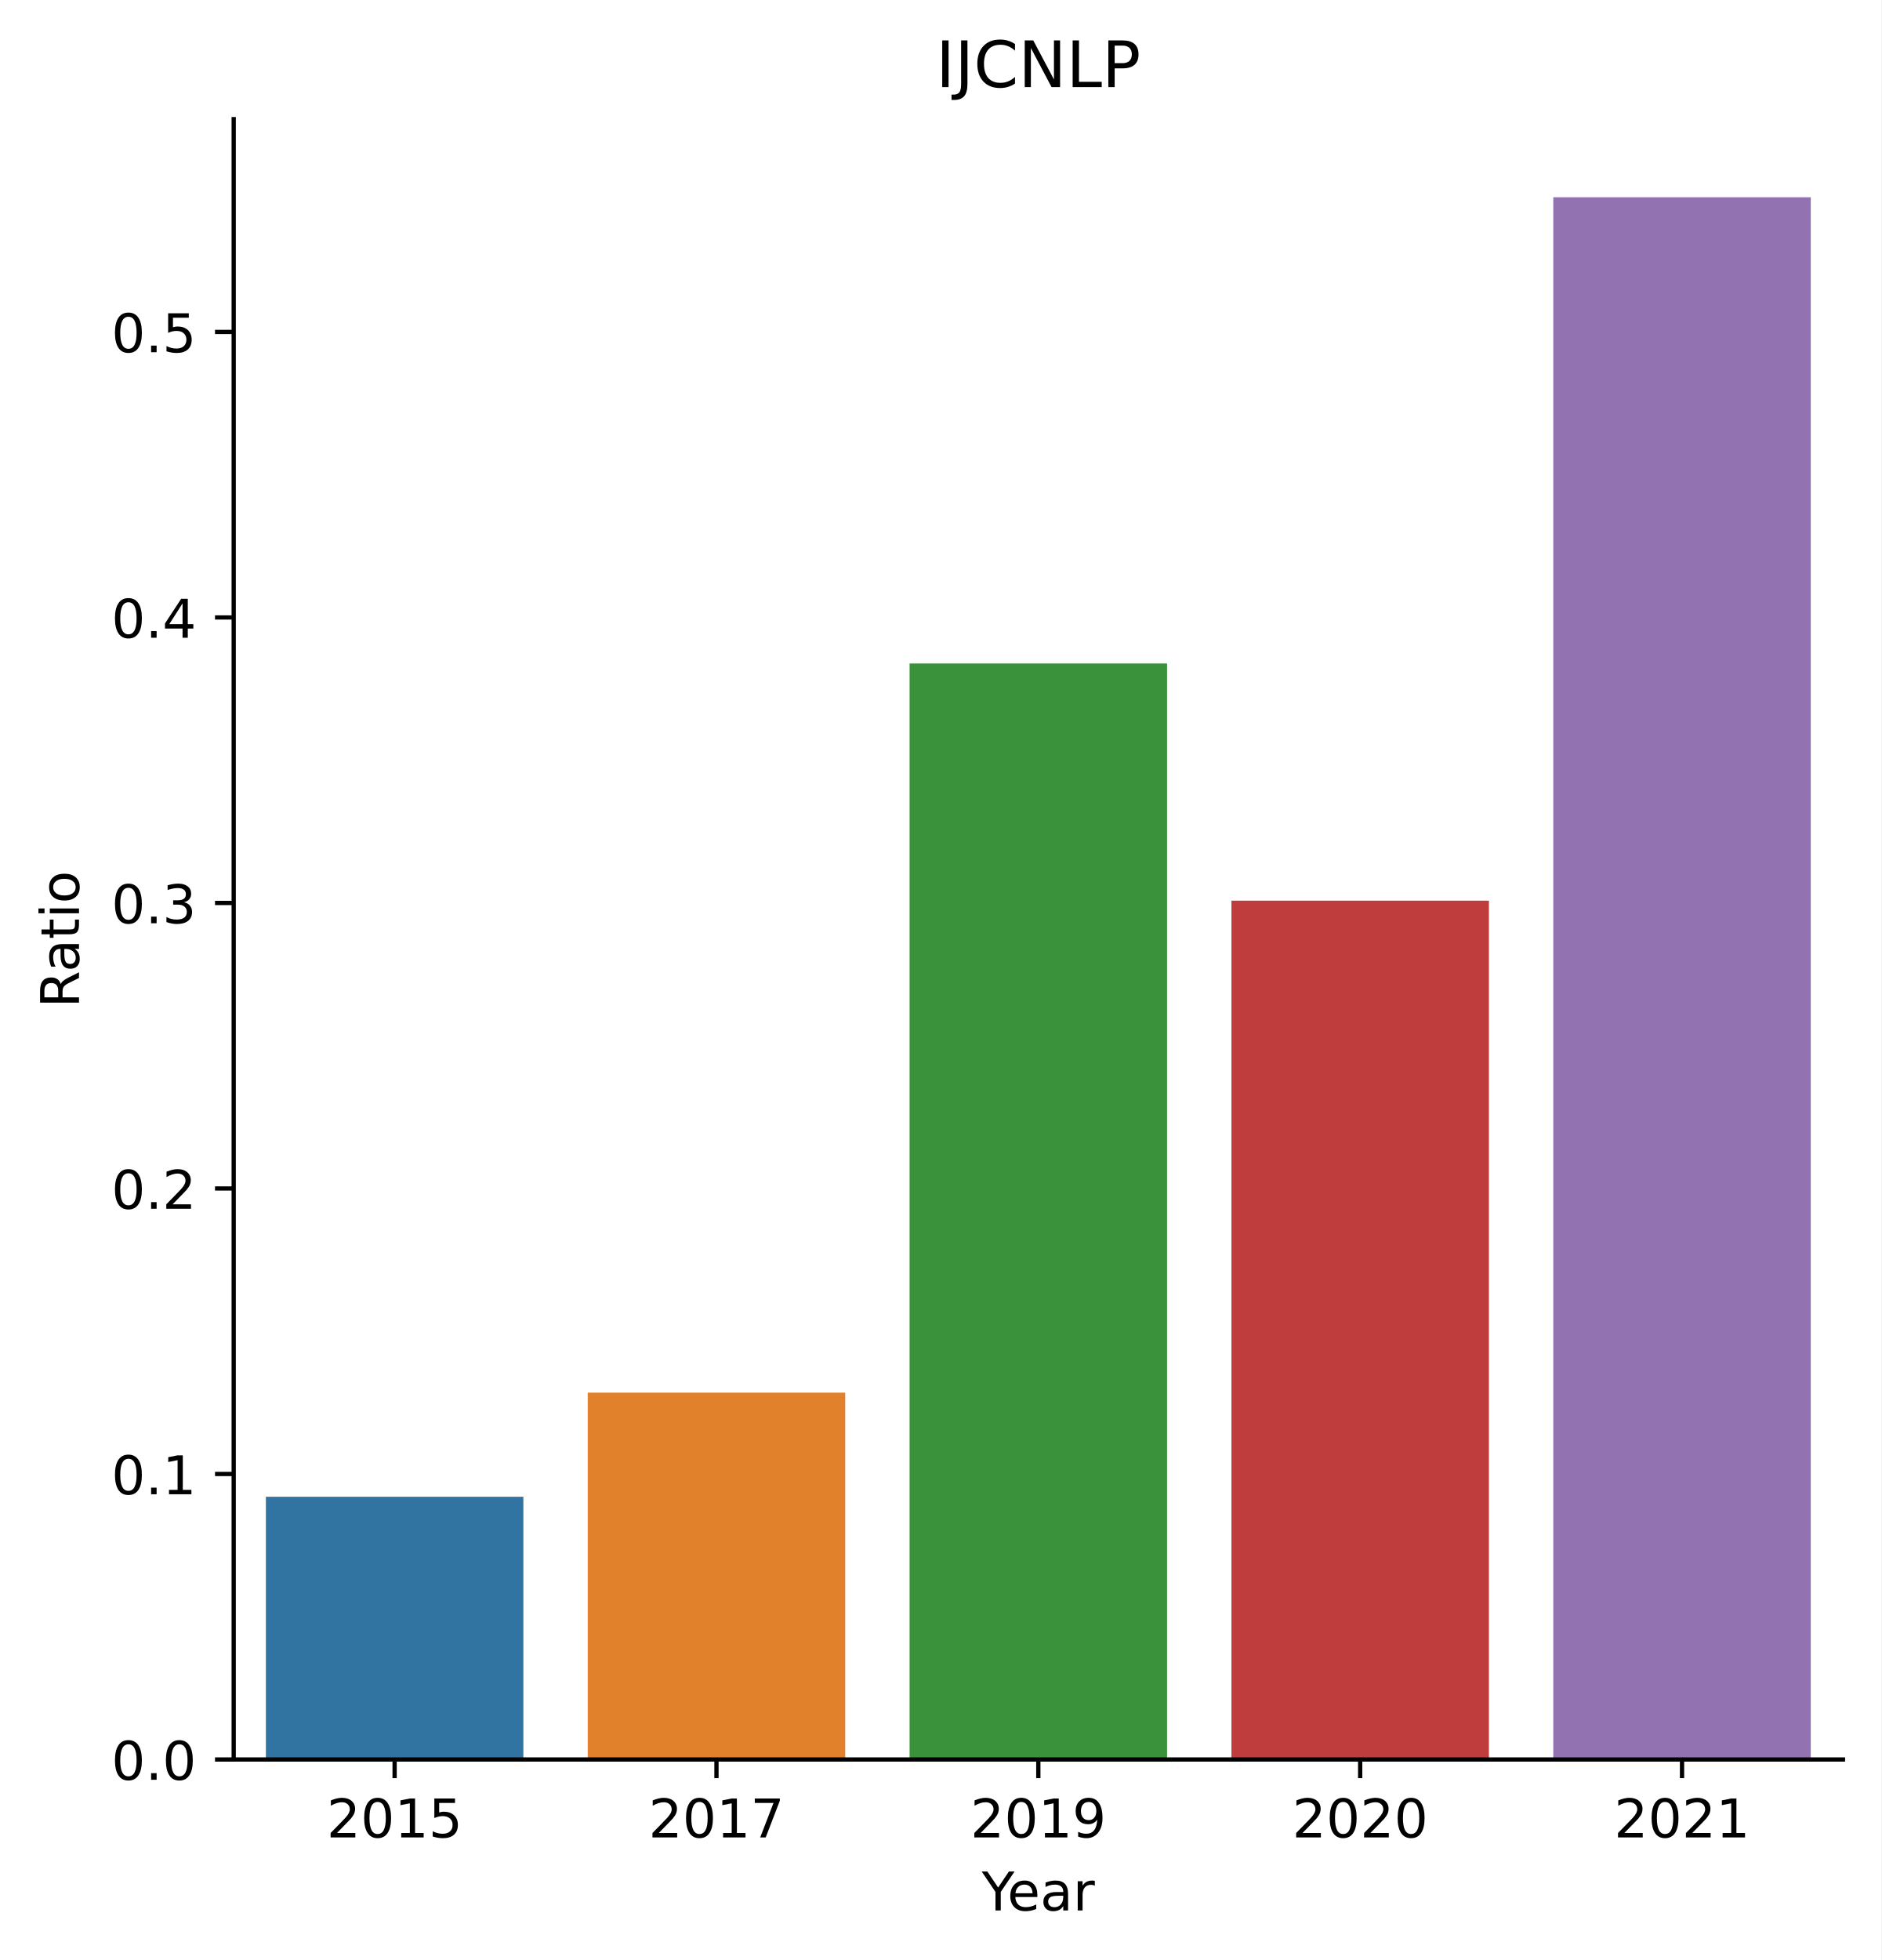
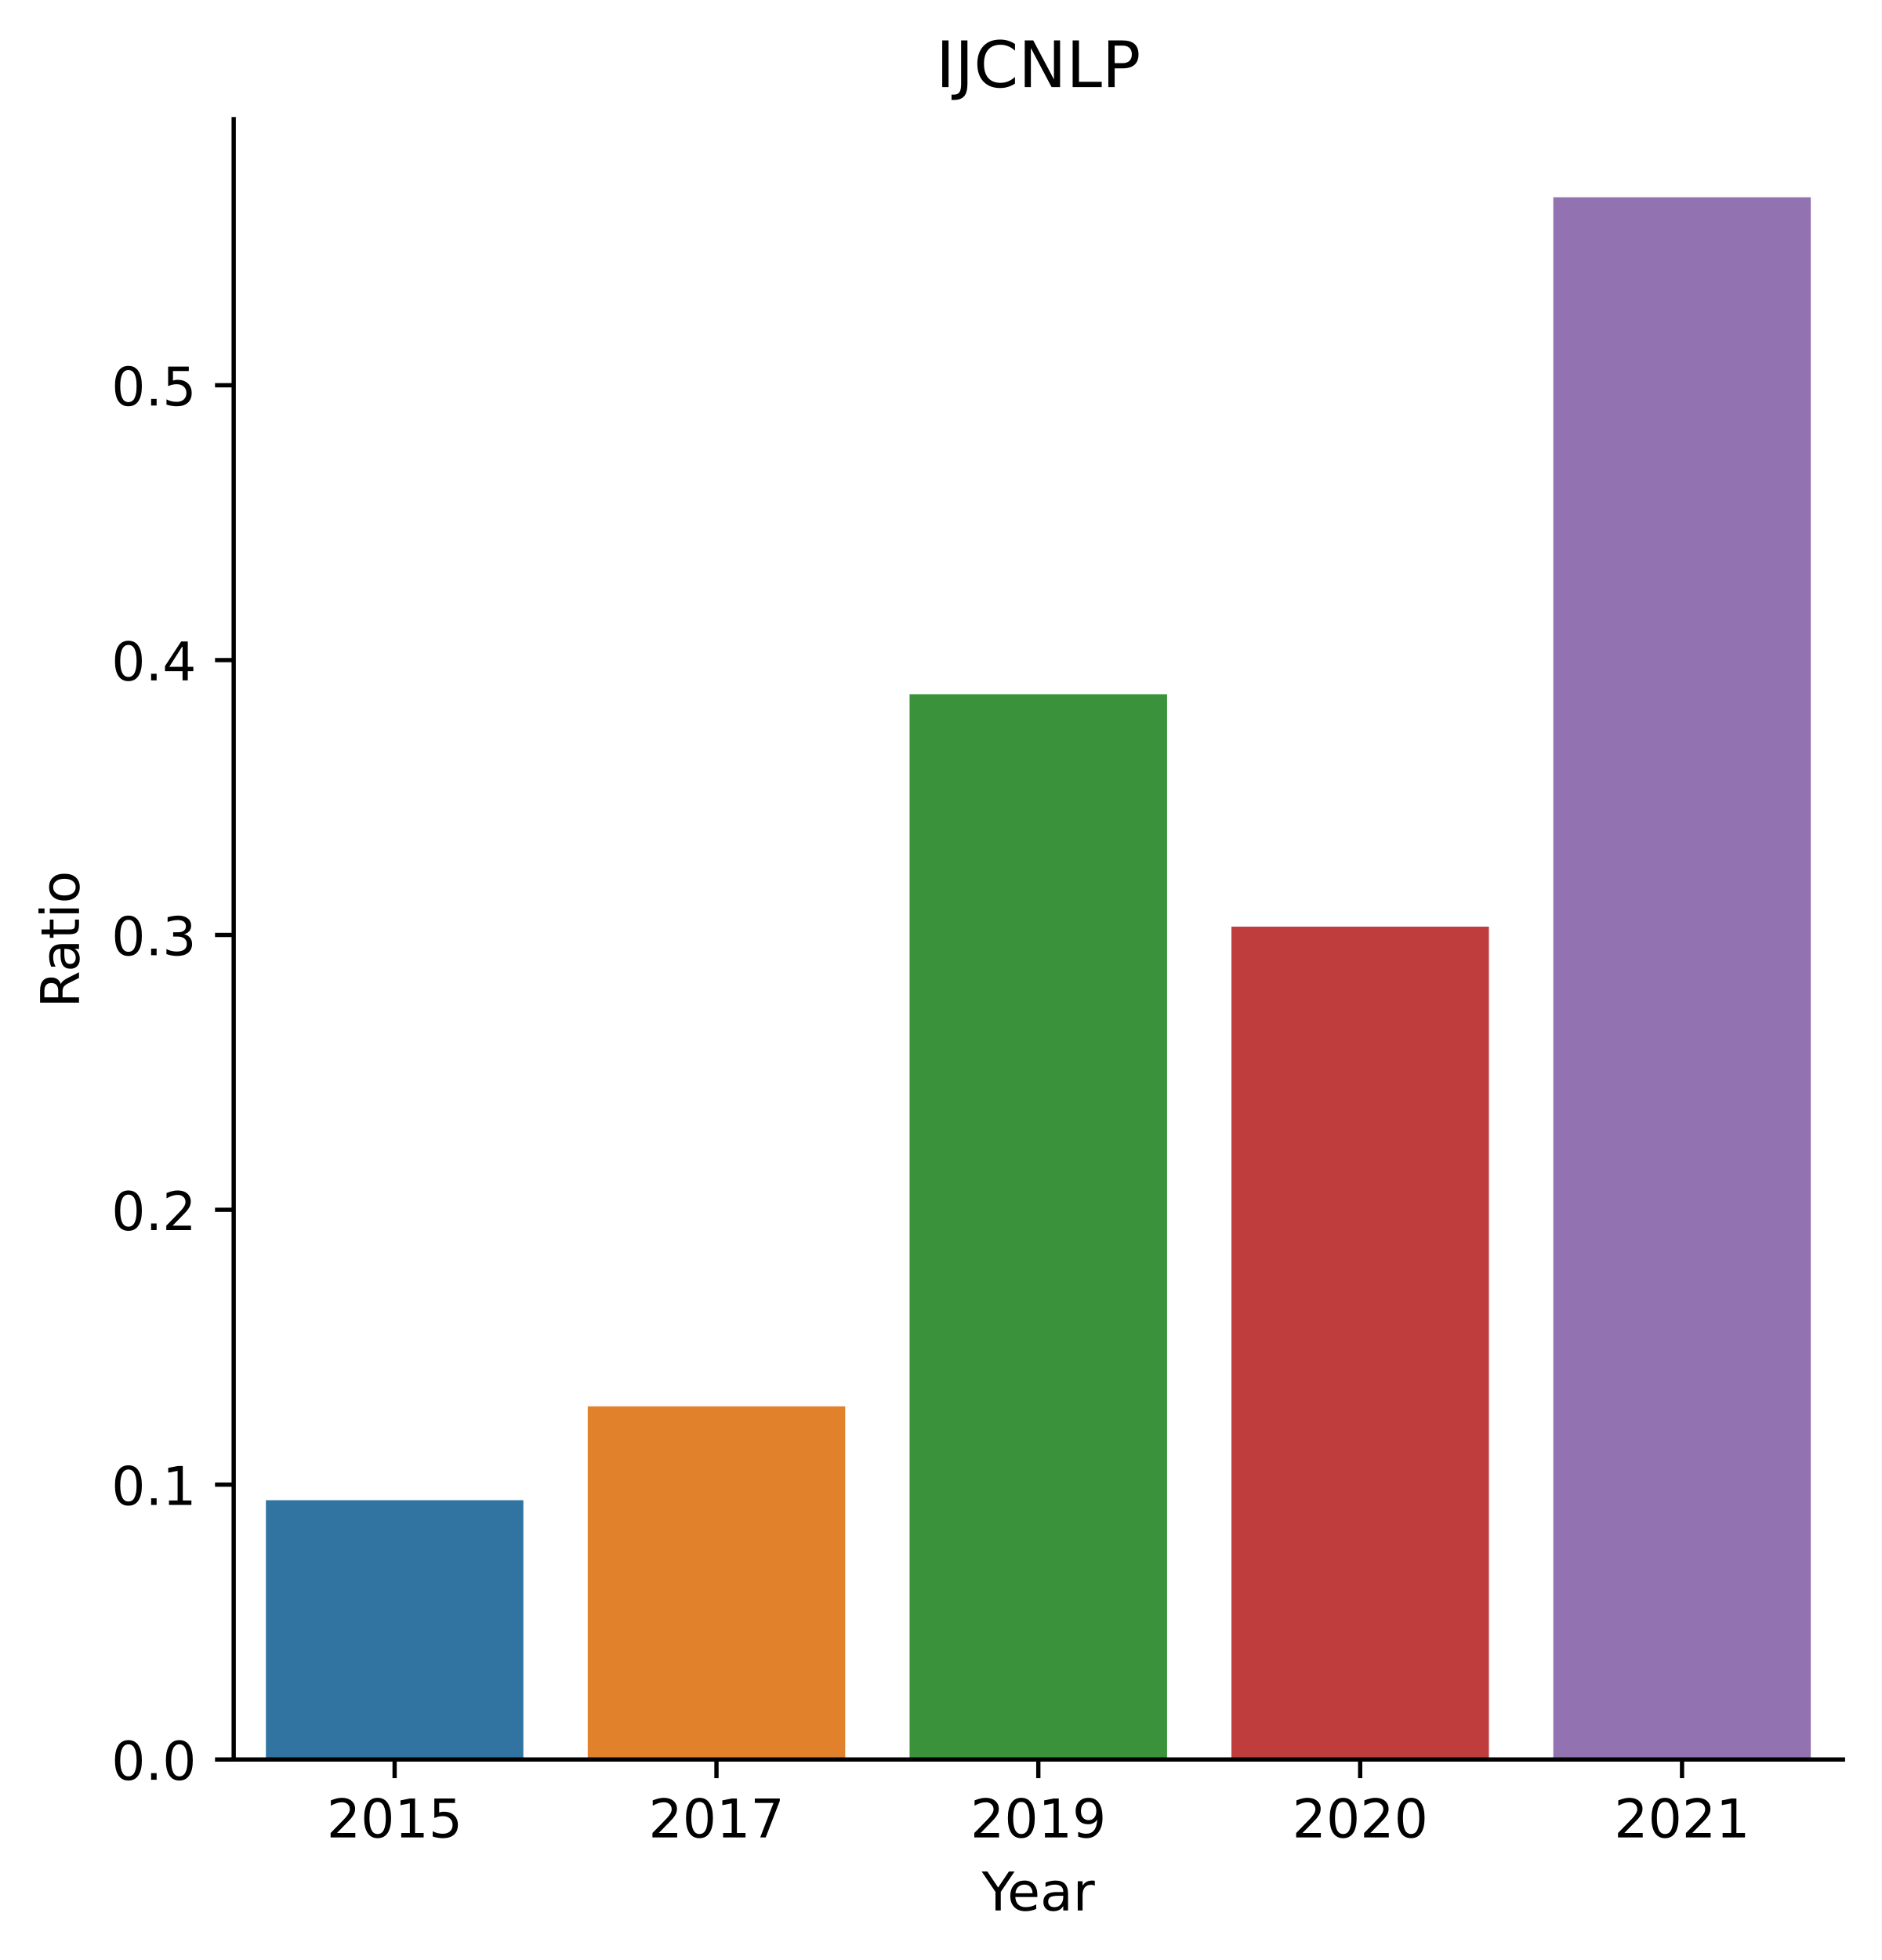
<svg xmlns="http://www.w3.org/2000/svg" xmlns:xlink="http://www.w3.org/1999/xlink" width="352.461pt" height="367.114pt" viewBox="0 0 352.461 367.114" version="1.1">
  <defs>
    <style type="text/css">*{stroke-linejoin: round; stroke-linecap: butt}</style>
  </defs>
  <g id="figure_1">
    <g id="patch_1">
      <path d="M 0 367.114  L 352.461 367.114  L 352.461 0  L 0 0  z " style="fill: #ffffff" />
    </g>
    <g id="axes_1">
      <g id="patch_2">
        <path d="M 43.781 329.558  L 345.261 329.558  L 345.261 22.318  L 43.781 22.318  z " style="fill: #ffffff" />
      </g>
      <g id="patch_3">
-         <path d="M 49.811 329.558  L 98.048 329.558  L 98.048 280.346  L 49.811 280.346  z " clip-path="url(#p3556f42086)" style="fill: #3274a1" />
+         <path d="M 49.811 329.558  L 98.048 329.558  L 98.048 280.992  L 49.811 280.992  z " clip-path="url(#pbeb336c4b6)" style="fill: #3274a1" />
      </g>
      <g id="patch_4">
-         <path d="M 110.107 329.558  L 158.344 329.558  L 158.344 260.845  L 110.107 260.845  z " clip-path="url(#p3556f42086)" style="fill: #e1812c" />
+         <path d="M 110.107 329.558  L 158.344 329.558  L 158.344 263.41  L 110.107 263.41  z " clip-path="url(#pbeb336c4b6)" style="fill: #e1812c" />
      </g>
      <g id="patch_5">
-         <path d="M 170.403 329.558  L 218.64 329.558  L 218.64 124.271  L 170.403 124.271  z " clip-path="url(#p3556f42086)" style="fill: #3a923a" />
+         <path d="M 170.403 329.558  L 218.64 329.558  L 218.64 130.028  L 170.403 130.028  z " clip-path="url(#pbeb336c4b6)" style="fill: #3a923a" />
      </g>
      <g id="patch_6">
-         <path d="M 230.699 329.558  L 278.936 329.558  L 278.936 168.693  L 230.699 168.693  z " clip-path="url(#p3556f42086)" style="fill: #c03d3e" />
+         <path d="M 230.699 329.558  L 278.936 329.558  L 278.936 173.558  L 230.699 173.558  z " clip-path="url(#pbeb336c4b6)" style="fill: #c03d3e" />
      </g>
      <g id="patch_7">
-         <path d="M 290.995 329.558  L 339.232 329.558  L 339.232 36.949  L 290.995 36.949  z " clip-path="url(#p3556f42086)" style="fill: #9372b2" />
+         <path d="M 290.995 329.558  L 339.232 329.558  L 339.232 36.949  L 290.995 36.949  z " clip-path="url(#pbeb336c4b6)" style="fill: #9372b2" />
      </g>
      <g id="matplotlib.axis_1">
        <g id="xtick_1">
          <g id="line2d_1">
            <defs>
-               <path id="mda6e41942f" d="M 0 0  L 0 3.5  " style="stroke: #000000; stroke-width: 0.8" />
-             </defs>
-             <g>
-               <use xlink:href="#mda6e41942f" x="73.929" y="329.558" style="stroke: #000000; stroke-width: 0.8" />
+               <path id="m7ef10000cb" d="M 0 0  L 0 3.5  " style="stroke: #000000; stroke-width: 0.8" />
+             </defs>
+             <g>
+               <use xlink:href="#m7ef10000cb" x="73.929" y="329.558" style="stroke: #000000; stroke-width: 0.8" />
            </g>
          </g>
          <g id="text_1">
            <g transform="translate(61.20425 344.1566)scale(0.1 -0.1)">
              <defs>
                <path id="DejaVuSans-32" d="M 1228 531  L 3431 531  L 3431 0  L 469 0  L 469 531  Q 828 903 1448 1529  Q 2069 2156 2228 2338  Q 2531 2678 2651 2914  Q 2772 3150 2772 3378  Q 2772 3750 2511 3984  Q 2250 4219 1831 4219  Q 1534 4219 1204 4116  Q 875 4013 500 3803  L 500 4441  Q 881 4594 1212 4672  Q 1544 4750 1819 4750  Q 2544 4750 2975 4387  Q 3406 4025 3406 3419  Q 3406 3131 3298 2873  Q 3191 2616 2906 2266  Q 2828 2175 2409 1742  Q 1991 1309 1228 531  z " transform="scale(0.015625)" />
                <path id="DejaVuSans-30" d="M 2034 4250  Q 1547 4250 1301 3770  Q 1056 3291 1056 2328  Q 1056 1369 1301 889  Q 1547 409 2034 409  Q 2525 409 2770 889  Q 3016 1369 3016 2328  Q 3016 3291 2770 3770  Q 2525 4250 2034 4250  z M 2034 4750  Q 2819 4750 3233 4129  Q 3647 3509 3647 2328  Q 3647 1150 3233 529  Q 2819 -91 2034 -91  Q 1250 -91 836 529  Q 422 1150 422 2328  Q 422 3509 836 4129  Q 1250 4750 2034 4750  z " transform="scale(0.015625)" />
                <path id="DejaVuSans-31" d="M 794 531  L 1825 531  L 1825 4091  L 703 3866  L 703 4441  L 1819 4666  L 2450 4666  L 2450 531  L 3481 531  L 3481 0  L 794 0  L 794 531  z " transform="scale(0.015625)" />
                <path id="DejaVuSans-35" d="M 691 4666  L 3169 4666  L 3169 4134  L 1269 4134  L 1269 2991  Q 1406 3038 1543 3061  Q 1681 3084 1819 3084  Q 2600 3084 3056 2656  Q 3513 2228 3513 1497  Q 3513 744 3044 326  Q 2575 -91 1722 -91  Q 1428 -91 1123 -41  Q 819 9 494 109  L 494 744  Q 775 591 1075 516  Q 1375 441 1709 441  Q 2250 441 2565 725  Q 2881 1009 2881 1497  Q 2881 1984 2565 2268  Q 2250 2553 1709 2553  Q 1456 2553 1204 2497  Q 953 2441 691 2322  L 691 4666  z " transform="scale(0.015625)" />
              </defs>
              <use xlink:href="#DejaVuSans-32" />
              <use xlink:href="#DejaVuSans-30" x="63.623" />
              <use xlink:href="#DejaVuSans-31" x="127.246" />
              <use xlink:href="#DejaVuSans-35" x="190.869" />
            </g>
          </g>
        </g>
        <g id="xtick_2">
          <g id="line2d_2">
            <g>
-               <use xlink:href="#mda6e41942f" x="134.225" y="329.558" style="stroke: #000000; stroke-width: 0.8" />
+               <use xlink:href="#m7ef10000cb" x="134.225" y="329.558" style="stroke: #000000; stroke-width: 0.8" />
            </g>
          </g>
          <g id="text_2">
            <g transform="translate(121.5002 344.1566)scale(0.1 -0.1)">
              <defs>
                <path id="DejaVuSans-37" d="M 525 4666  L 3525 4666  L 3525 4397  L 1831 0  L 1172 0  L 2766 4134  L 525 4134  L 525 4666  z " transform="scale(0.015625)" />
              </defs>
              <use xlink:href="#DejaVuSans-32" />
              <use xlink:href="#DejaVuSans-30" x="63.623" />
              <use xlink:href="#DejaVuSans-31" x="127.246" />
              <use xlink:href="#DejaVuSans-37" x="190.869" />
            </g>
          </g>
        </g>
        <g id="xtick_3">
          <g id="line2d_3">
            <g>
-               <use xlink:href="#mda6e41942f" x="194.521" y="329.558" style="stroke: #000000; stroke-width: 0.8" />
+               <use xlink:href="#m7ef10000cb" x="194.521" y="329.558" style="stroke: #000000; stroke-width: 0.8" />
            </g>
          </g>
          <g id="text_3">
            <g transform="translate(181.7962 344.1566)scale(0.1 -0.1)">
              <defs>
                <path id="DejaVuSans-39" d="M 703 97  L 703 672  Q 941 559 1184 500  Q 1428 441 1663 441  Q 2288 441 2617 861  Q 2947 1281 2994 2138  Q 2813 1869 2534 1725  Q 2256 1581 1919 1581  Q 1219 1581 811 2004  Q 403 2428 403 3163  Q 403 3881 828 4315  Q 1253 4750 1959 4750  Q 2769 4750 3195 4129  Q 3622 3509 3622 2328  Q 3622 1225 3098 567  Q 2575 -91 1691 -91  Q 1453 -91 1209 -44  Q 966 3 703 97  z M 1959 2075  Q 2384 2075 2632 2365  Q 2881 2656 2881 3163  Q 2881 3666 2632 3958  Q 2384 4250 1959 4250  Q 1534 4250 1286 3958  Q 1038 3666 1038 3163  Q 1038 2656 1286 2365  Q 1534 2075 1959 2075  z " transform="scale(0.015625)" />
              </defs>
              <use xlink:href="#DejaVuSans-32" />
              <use xlink:href="#DejaVuSans-30" x="63.623" />
              <use xlink:href="#DejaVuSans-31" x="127.246" />
              <use xlink:href="#DejaVuSans-39" x="190.869" />
            </g>
          </g>
        </g>
        <g id="xtick_4">
          <g id="line2d_4">
            <g>
-               <use xlink:href="#mda6e41942f" x="254.817" y="329.558" style="stroke: #000000; stroke-width: 0.8" />
+               <use xlink:href="#m7ef10000cb" x="254.817" y="329.558" style="stroke: #000000; stroke-width: 0.8" />
            </g>
          </g>
          <g id="text_4">
            <g transform="translate(242.0923 344.1566)scale(0.1 -0.1)">
              <use xlink:href="#DejaVuSans-32" />
              <use xlink:href="#DejaVuSans-30" x="63.623" />
              <use xlink:href="#DejaVuSans-32" x="127.246" />
              <use xlink:href="#DejaVuSans-30" x="190.869" />
            </g>
          </g>
        </g>
        <g id="xtick_5">
          <g id="line2d_5">
            <g>
-               <use xlink:href="#mda6e41942f" x="315.113" y="329.558" style="stroke: #000000; stroke-width: 0.8" />
+               <use xlink:href="#m7ef10000cb" x="315.113" y="329.558" style="stroke: #000000; stroke-width: 0.8" />
            </g>
          </g>
          <g id="text_5">
            <g transform="translate(302.3883 344.1566)scale(0.1 -0.1)">
              <use xlink:href="#DejaVuSans-32" />
              <use xlink:href="#DejaVuSans-30" x="63.623" />
              <use xlink:href="#DejaVuSans-32" x="127.246" />
              <use xlink:href="#DejaVuSans-31" x="190.869" />
            </g>
          </g>
        </g>
        <g id="text_6">
          <g transform="translate(183.9338 357.8347)scale(0.1 -0.1)">
            <defs>
              <path id="DejaVuSans-59" d="M -13 4666  L 666 4666  L 1959 2747  L 3244 4666  L 3922 4666  L 2272 2222  L 2272 0  L 1638 0  L 1638 2222  L -13 4666  z " transform="scale(0.015625)" />
              <path id="DejaVuSans-65" d="M 3597 1894  L 3597 1613  L 953 1613  Q 991 1019 1311 708  Q 1631 397 2203 397  Q 2534 397 2845 478  Q 3156 559 3463 722  L 3463 178  Q 3153 47 2828 -22  Q 2503 -91 2169 -91  Q 1331 -91 842 396  Q 353 884 353 1716  Q 353 2575 817 3079  Q 1281 3584 2069 3584  Q 2775 3584 3186 3129  Q 3597 2675 3597 1894  z M 3022 2063  Q 3016 2534 2758 2815  Q 2500 3097 2075 3097  Q 1594 3097 1305 2825  Q 1016 2553 972 2059  L 3022 2063  z " transform="scale(0.015625)" />
              <path id="DejaVuSans-61" d="M 2194 1759  Q 1497 1759 1228 1600  Q 959 1441 959 1056  Q 959 750 1161 570  Q 1363 391 1709 391  Q 2188 391 2477 730  Q 2766 1069 2766 1631  L 2766 1759  L 2194 1759  z M 3341 1997  L 3341 0  L 2766 0  L 2766 531  Q 2569 213 2275 61  Q 1981 -91 1556 -91  Q 1019 -91 701 211  Q 384 513 384 1019  Q 384 1609 779 1909  Q 1175 2209 1959 2209  L 2766 2209  L 2766 2266  Q 2766 2663 2505 2880  Q 2244 3097 1772 3097  Q 1472 3097 1187 3025  Q 903 2953 641 2809  L 641 3341  Q 956 3463 1253 3523  Q 1550 3584 1831 3584  Q 2591 3584 2966 3190  Q 3341 2797 3341 1997  z " transform="scale(0.015625)" />
              <path id="DejaVuSans-72" d="M 2631 2963  Q 2534 3019 2420 3045  Q 2306 3072 2169 3072  Q 1681 3072 1420 2755  Q 1159 2438 1159 1844  L 1159 0  L 581 0  L 581 3500  L 1159 3500  L 1159 2956  Q 1341 3275 1631 3429  Q 1922 3584 2338 3584  Q 2397 3584 2469 3576  Q 2541 3569 2628 3553  L 2631 2963  z " transform="scale(0.015625)" />
            </defs>
            <use xlink:href="#DejaVuSans-59" />
            <use xlink:href="#DejaVuSans-65" x="47.834" />
            <use xlink:href="#DejaVuSans-61" x="109.357" />
            <use xlink:href="#DejaVuSans-72" x="170.637" />
          </g>
        </g>
      </g>
      <g id="matplotlib.axis_2">
        <g id="ytick_1">
          <g id="line2d_6">
            <defs>
-               <path id="mf4d6628291" d="M 0 0  L -3.5 0  " style="stroke: #000000; stroke-width: 0.8" />
-             </defs>
-             <g>
-               <use xlink:href="#mf4d6628291" x="43.781" y="329.558" style="stroke: #000000; stroke-width: 0.8" />
+               <path id="m75ef0e2b80" d="M 0 0  L -3.5 0  " style="stroke: #000000; stroke-width: 0.8" />
+             </defs>
+             <g>
+               <use xlink:href="#m75ef0e2b80" x="43.781" y="329.558" style="stroke: #000000; stroke-width: 0.8" />
            </g>
          </g>
          <g id="text_7">
            <g transform="translate(20.87813 333.3573)scale(0.1 -0.1)">
              <defs>
                <path id="DejaVuSans-2e" d="M 684 794  L 1344 794  L 1344 0  L 684 0  L 684 794  z " transform="scale(0.015625)" />
              </defs>
              <use xlink:href="#DejaVuSans-30" />
              <use xlink:href="#DejaVuSans-2e" x="63.623" />
              <use xlink:href="#DejaVuSans-30" x="95.41" />
            </g>
          </g>
        </g>
        <g id="ytick_2">
          <g id="line2d_7">
            <g>
-               <use xlink:href="#mf4d6628291" x="43.781" y="276.081" style="stroke: #000000; stroke-width: 0.8" />
+               <use xlink:href="#m75ef0e2b80" x="43.781" y="278.078" style="stroke: #000000; stroke-width: 0.8" />
            </g>
          </g>
          <g id="text_8">
-             <g transform="translate(20.87813 279.8804)scale(0.1 -0.1)">
+             <g transform="translate(20.87813 281.8772)scale(0.1 -0.1)">
              <use xlink:href="#DejaVuSans-30" />
              <use xlink:href="#DejaVuSans-2e" x="63.623" />
              <use xlink:href="#DejaVuSans-31" x="95.41" />
            </g>
          </g>
        </g>
        <g id="ytick_3">
          <g id="line2d_8">
            <g>
-               <use xlink:href="#mf4d6628291" x="43.781" y="222.604" style="stroke: #000000; stroke-width: 0.8" />
+               <use xlink:href="#m75ef0e2b80" x="43.781" y="226.598" style="stroke: #000000; stroke-width: 0.8" />
            </g>
          </g>
          <g id="text_9">
-             <g transform="translate(20.87813 226.4035)scale(0.1 -0.1)">
+             <g transform="translate(20.87813 230.3971)scale(0.1 -0.1)">
              <use xlink:href="#DejaVuSans-30" />
              <use xlink:href="#DejaVuSans-2e" x="63.623" />
              <use xlink:href="#DejaVuSans-32" x="95.41" />
            </g>
          </g>
        </g>
        <g id="ytick_4">
          <g id="line2d_9">
            <g>
-               <use xlink:href="#mf4d6628291" x="43.781" y="169.127" style="stroke: #000000; stroke-width: 0.8" />
+               <use xlink:href="#m75ef0e2b80" x="43.781" y="175.118" style="stroke: #000000; stroke-width: 0.8" />
            </g>
          </g>
          <g id="text_10">
-             <g transform="translate(20.87813 172.9266)scale(0.1 -0.1)">
+             <g transform="translate(20.87813 178.9169)scale(0.1 -0.1)">
              <defs>
                <path id="DejaVuSans-33" d="M 2597 2516  Q 3050 2419 3304 2112  Q 3559 1806 3559 1356  Q 3559 666 3084 287  Q 2609 -91 1734 -91  Q 1441 -91 1130 -33  Q 819 25 488 141  L 488 750  Q 750 597 1062 519  Q 1375 441 1716 441  Q 2309 441 2620 675  Q 2931 909 2931 1356  Q 2931 1769 2642 2001  Q 2353 2234 1838 2234  L 1294 2234  L 1294 2753  L 1863 2753  Q 2328 2753 2575 2939  Q 2822 3125 2822 3475  Q 2822 3834 2567 4026  Q 2313 4219 1838 4219  Q 1578 4219 1281 4162  Q 984 4106 628 3988  L 628 4550  Q 988 4650 1302 4700  Q 1616 4750 1894 4750  Q 2613 4750 3031 4423  Q 3450 4097 3450 3541  Q 3450 3153 3228 2886  Q 3006 2619 2597 2516  z " transform="scale(0.015625)" />
              </defs>
              <use xlink:href="#DejaVuSans-30" />
              <use xlink:href="#DejaVuSans-2e" x="63.623" />
              <use xlink:href="#DejaVuSans-33" x="95.41" />
            </g>
          </g>
        </g>
        <g id="ytick_5">
          <g id="line2d_10">
            <g>
-               <use xlink:href="#mf4d6628291" x="43.781" y="115.65" style="stroke: #000000; stroke-width: 0.8" />
+               <use xlink:href="#m75ef0e2b80" x="43.781" y="123.638" style="stroke: #000000; stroke-width: 0.8" />
            </g>
          </g>
          <g id="text_11">
-             <g transform="translate(20.87813 119.4497)scale(0.1 -0.1)">
+             <g transform="translate(20.87813 127.4368)scale(0.1 -0.1)">
              <defs>
                <path id="DejaVuSans-34" d="M 2419 4116  L 825 1625  L 2419 1625  L 2419 4116  z M 2253 4666  L 3047 4666  L 3047 1625  L 3713 1625  L 3713 1100  L 3047 1100  L 3047 0  L 2419 0  L 2419 1100  L 313 1100  L 313 1709  L 2253 4666  z " transform="scale(0.015625)" />
              </defs>
              <use xlink:href="#DejaVuSans-30" />
              <use xlink:href="#DejaVuSans-2e" x="63.623" />
              <use xlink:href="#DejaVuSans-34" x="95.41" />
            </g>
          </g>
        </g>
        <g id="ytick_6">
          <g id="line2d_11">
            <g>
-               <use xlink:href="#mf4d6628291" x="43.781" y="62.174" style="stroke: #000000; stroke-width: 0.8" />
+               <use xlink:href="#m75ef0e2b80" x="43.781" y="72.157" style="stroke: #000000; stroke-width: 0.8" />
            </g>
          </g>
          <g id="text_12">
-             <g transform="translate(20.87813 65.97278)scale(0.1 -0.1)">
+             <g transform="translate(20.87813 75.95668)scale(0.1 -0.1)">
              <use xlink:href="#DejaVuSans-30" />
              <use xlink:href="#DejaVuSans-2e" x="63.623" />
              <use xlink:href="#DejaVuSans-35" x="95.41" />
            </g>
          </g>
        </g>
        <g id="text_13">
          <g transform="translate(14.79844 188.7725)rotate(-90)scale(0.1 -0.1)">
            <defs>
              <path id="DejaVuSans-52" d="M 2841 2188  Q 3044 2119 3236 1894  Q 3428 1669 3622 1275  L 4263 0  L 3584 0  L 2988 1197  Q 2756 1666 2539 1819  Q 2322 1972 1947 1972  L 1259 1972  L 1259 0  L 628 0  L 628 4666  L 2053 4666  Q 2853 4666 3247 4331  Q 3641 3997 3641 3322  Q 3641 2881 3436 2590  Q 3231 2300 2841 2188  z M 1259 4147  L 1259 2491  L 2053 2491  Q 2509 2491 2742 2702  Q 2975 2913 2975 3322  Q 2975 3731 2742 3939  Q 2509 4147 2053 4147  L 1259 4147  z " transform="scale(0.015625)" />
              <path id="DejaVuSans-74" d="M 1172 4494  L 1172 3500  L 2356 3500  L 2356 3053  L 1172 3053  L 1172 1153  Q 1172 725 1289 603  Q 1406 481 1766 481  L 2356 481  L 2356 0  L 1766 0  Q 1100 0 847 248  Q 594 497 594 1153  L 594 3053  L 172 3053  L 172 3500  L 594 3500  L 594 4494  L 1172 4494  z " transform="scale(0.015625)" />
              <path id="DejaVuSans-69" d="M 603 3500  L 1178 3500  L 1178 0  L 603 0  L 603 3500  z M 603 4863  L 1178 4863  L 1178 4134  L 603 4134  L 603 4863  z " transform="scale(0.015625)" />
              <path id="DejaVuSans-6f" d="M 1959 3097  Q 1497 3097 1228 2736  Q 959 2375 959 1747  Q 959 1119 1226 758  Q 1494 397 1959 397  Q 2419 397 2687 759  Q 2956 1122 2956 1747  Q 2956 2369 2687 2733  Q 2419 3097 1959 3097  z M 1959 3584  Q 2709 3584 3137 3096  Q 3566 2609 3566 1747  Q 3566 888 3137 398  Q 2709 -91 1959 -91  Q 1206 -91 779 398  Q 353 888 353 1747  Q 353 2609 779 3096  Q 1206 3584 1959 3584  z " transform="scale(0.015625)" />
            </defs>
            <use xlink:href="#DejaVuSans-52" />
            <use xlink:href="#DejaVuSans-61" x="67.232" />
            <use xlink:href="#DejaVuSans-74" x="128.512" />
            <use xlink:href="#DejaVuSans-69" x="167.721" />
            <use xlink:href="#DejaVuSans-6f" x="195.504" />
          </g>
        </g>
      </g>
      <g id="line2d_12">
-         <path clip-path="url(#p3556f42086)" style="fill: none; stroke: #424242; stroke-width: 2.7; stroke-linecap: square" />
+         <path clip-path="url(#pbeb336c4b6)" style="fill: none; stroke: #424242; stroke-width: 2.7; stroke-linecap: square" />
      </g>
      <g id="line2d_13">
-         <path clip-path="url(#p3556f42086)" style="fill: none; stroke: #424242; stroke-width: 2.7; stroke-linecap: square" />
+         <path clip-path="url(#pbeb336c4b6)" style="fill: none; stroke: #424242; stroke-width: 2.7; stroke-linecap: square" />
      </g>
      <g id="line2d_14">
-         <path clip-path="url(#p3556f42086)" style="fill: none; stroke: #424242; stroke-width: 2.7; stroke-linecap: square" />
+         <path clip-path="url(#pbeb336c4b6)" style="fill: none; stroke: #424242; stroke-width: 2.7; stroke-linecap: square" />
      </g>
      <g id="line2d_15">
-         <path clip-path="url(#p3556f42086)" style="fill: none; stroke: #424242; stroke-width: 2.7; stroke-linecap: square" />
+         <path clip-path="url(#pbeb336c4b6)" style="fill: none; stroke: #424242; stroke-width: 2.7; stroke-linecap: square" />
      </g>
      <g id="line2d_16">
-         <path clip-path="url(#p3556f42086)" style="fill: none; stroke: #424242; stroke-width: 2.7; stroke-linecap: square" />
+         <path clip-path="url(#pbeb336c4b6)" style="fill: none; stroke: #424242; stroke-width: 2.7; stroke-linecap: square" />
      </g>
      <g id="patch_8">
        <path d="M 43.781 329.558  L 43.781 22.318  " style="fill: none; stroke: #000000; stroke-width: 0.8; stroke-linejoin: miter; stroke-linecap: square" />
      </g>
      <g id="patch_9">
        <path d="M 43.781 329.558  L 345.261 329.558  " style="fill: none; stroke: #000000; stroke-width: 0.8; stroke-linejoin: miter; stroke-linecap: square" />
      </g>
      <g id="text_14">
        <g transform="translate(175.3419 16.31812)scale(0.12 -0.12)">
          <defs>
            <path id="DejaVuSans-49" d="M 628 4666  L 1259 4666  L 1259 0  L 628 0  L 628 4666  z " transform="scale(0.015625)" />
            <path id="DejaVuSans-4a" d="M 628 4666  L 1259 4666  L 1259 325  Q 1259 -519 939 -900  Q 619 -1281 -91 -1281  L -331 -1281  L -331 -750  L -134 -750  Q 284 -750 456 -515  Q 628 -281 628 325  L 628 4666  z " transform="scale(0.015625)" />
            <path id="DejaVuSans-43" d="M 4122 4306  L 4122 3641  Q 3803 3938 3442 4084  Q 3081 4231 2675 4231  Q 1875 4231 1450 3742  Q 1025 3253 1025 2328  Q 1025 1406 1450 917  Q 1875 428 2675 428  Q 3081 428 3442 575  Q 3803 722 4122 1019  L 4122 359  Q 3791 134 3420 21  Q 3050 -91 2638 -91  Q 1578 -91 968 557  Q 359 1206 359 2328  Q 359 3453 968 4101  Q 1578 4750 2638 4750  Q 3056 4750 3426 4639  Q 3797 4528 4122 4306  z " transform="scale(0.015625)" />
            <path id="DejaVuSans-4e" d="M 628 4666  L 1478 4666  L 3547 763  L 3547 4666  L 4159 4666  L 4159 0  L 3309 0  L 1241 3903  L 1241 0  L 628 0  L 628 4666  z " transform="scale(0.015625)" />
            <path id="DejaVuSans-4c" d="M 628 4666  L 1259 4666  L 1259 531  L 3531 531  L 3531 0  L 628 0  L 628 4666  z " transform="scale(0.015625)" />
            <path id="DejaVuSans-50" d="M 1259 4147  L 1259 2394  L 2053 2394  Q 2494 2394 2734 2622  Q 2975 2850 2975 3272  Q 2975 3691 2734 3919  Q 2494 4147 2053 4147  L 1259 4147  z M 628 4666  L 2053 4666  Q 2838 4666 3239 4311  Q 3641 3956 3641 3272  Q 3641 2581 3239 2228  Q 2838 1875 2053 1875  L 1259 1875  L 1259 0  L 628 0  L 628 4666  z " transform="scale(0.015625)" />
          </defs>
          <use xlink:href="#DejaVuSans-49" />
          <use xlink:href="#DejaVuSans-4a" x="29.492" />
          <use xlink:href="#DejaVuSans-43" x="58.984" />
          <use xlink:href="#DejaVuSans-4e" x="128.809" />
          <use xlink:href="#DejaVuSans-4c" x="203.613" />
          <use xlink:href="#DejaVuSans-50" x="259.326" />
        </g>
      </g>
    </g>
  </g>
  <defs>
-     <clipPath id="p3556f42086">
+     <clipPath id="pbeb336c4b6">
      <rect x="43.781" y="22.318" width="301.48" height="307.24" />
    </clipPath>
  </defs>
</svg>
